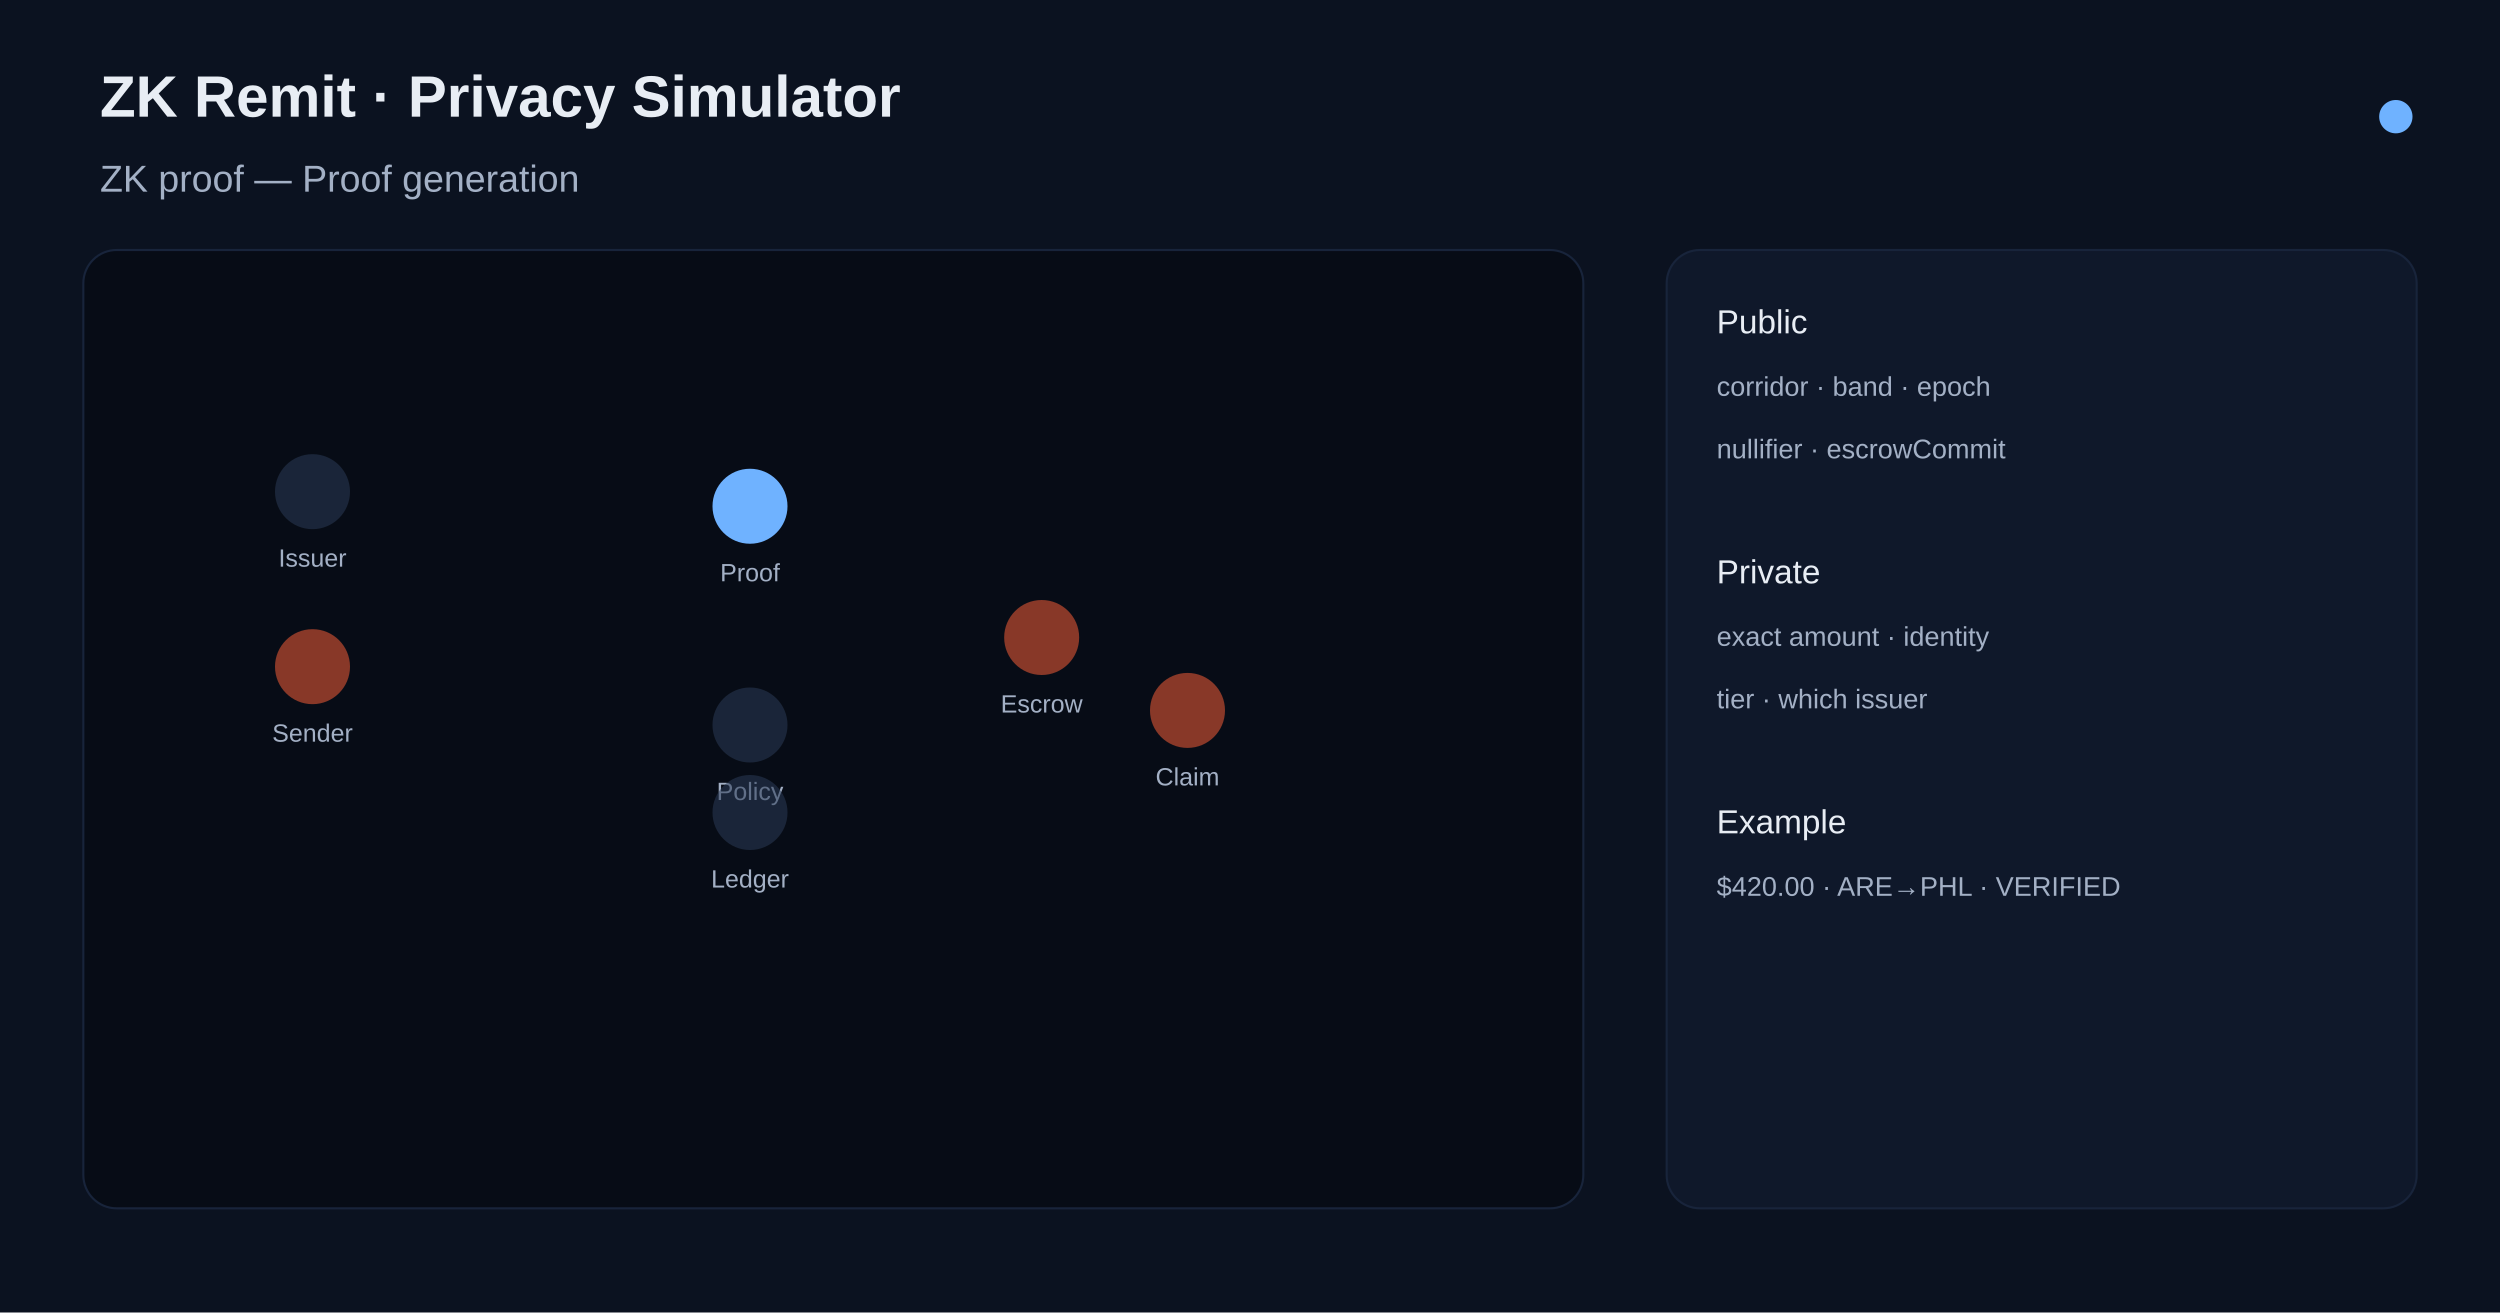
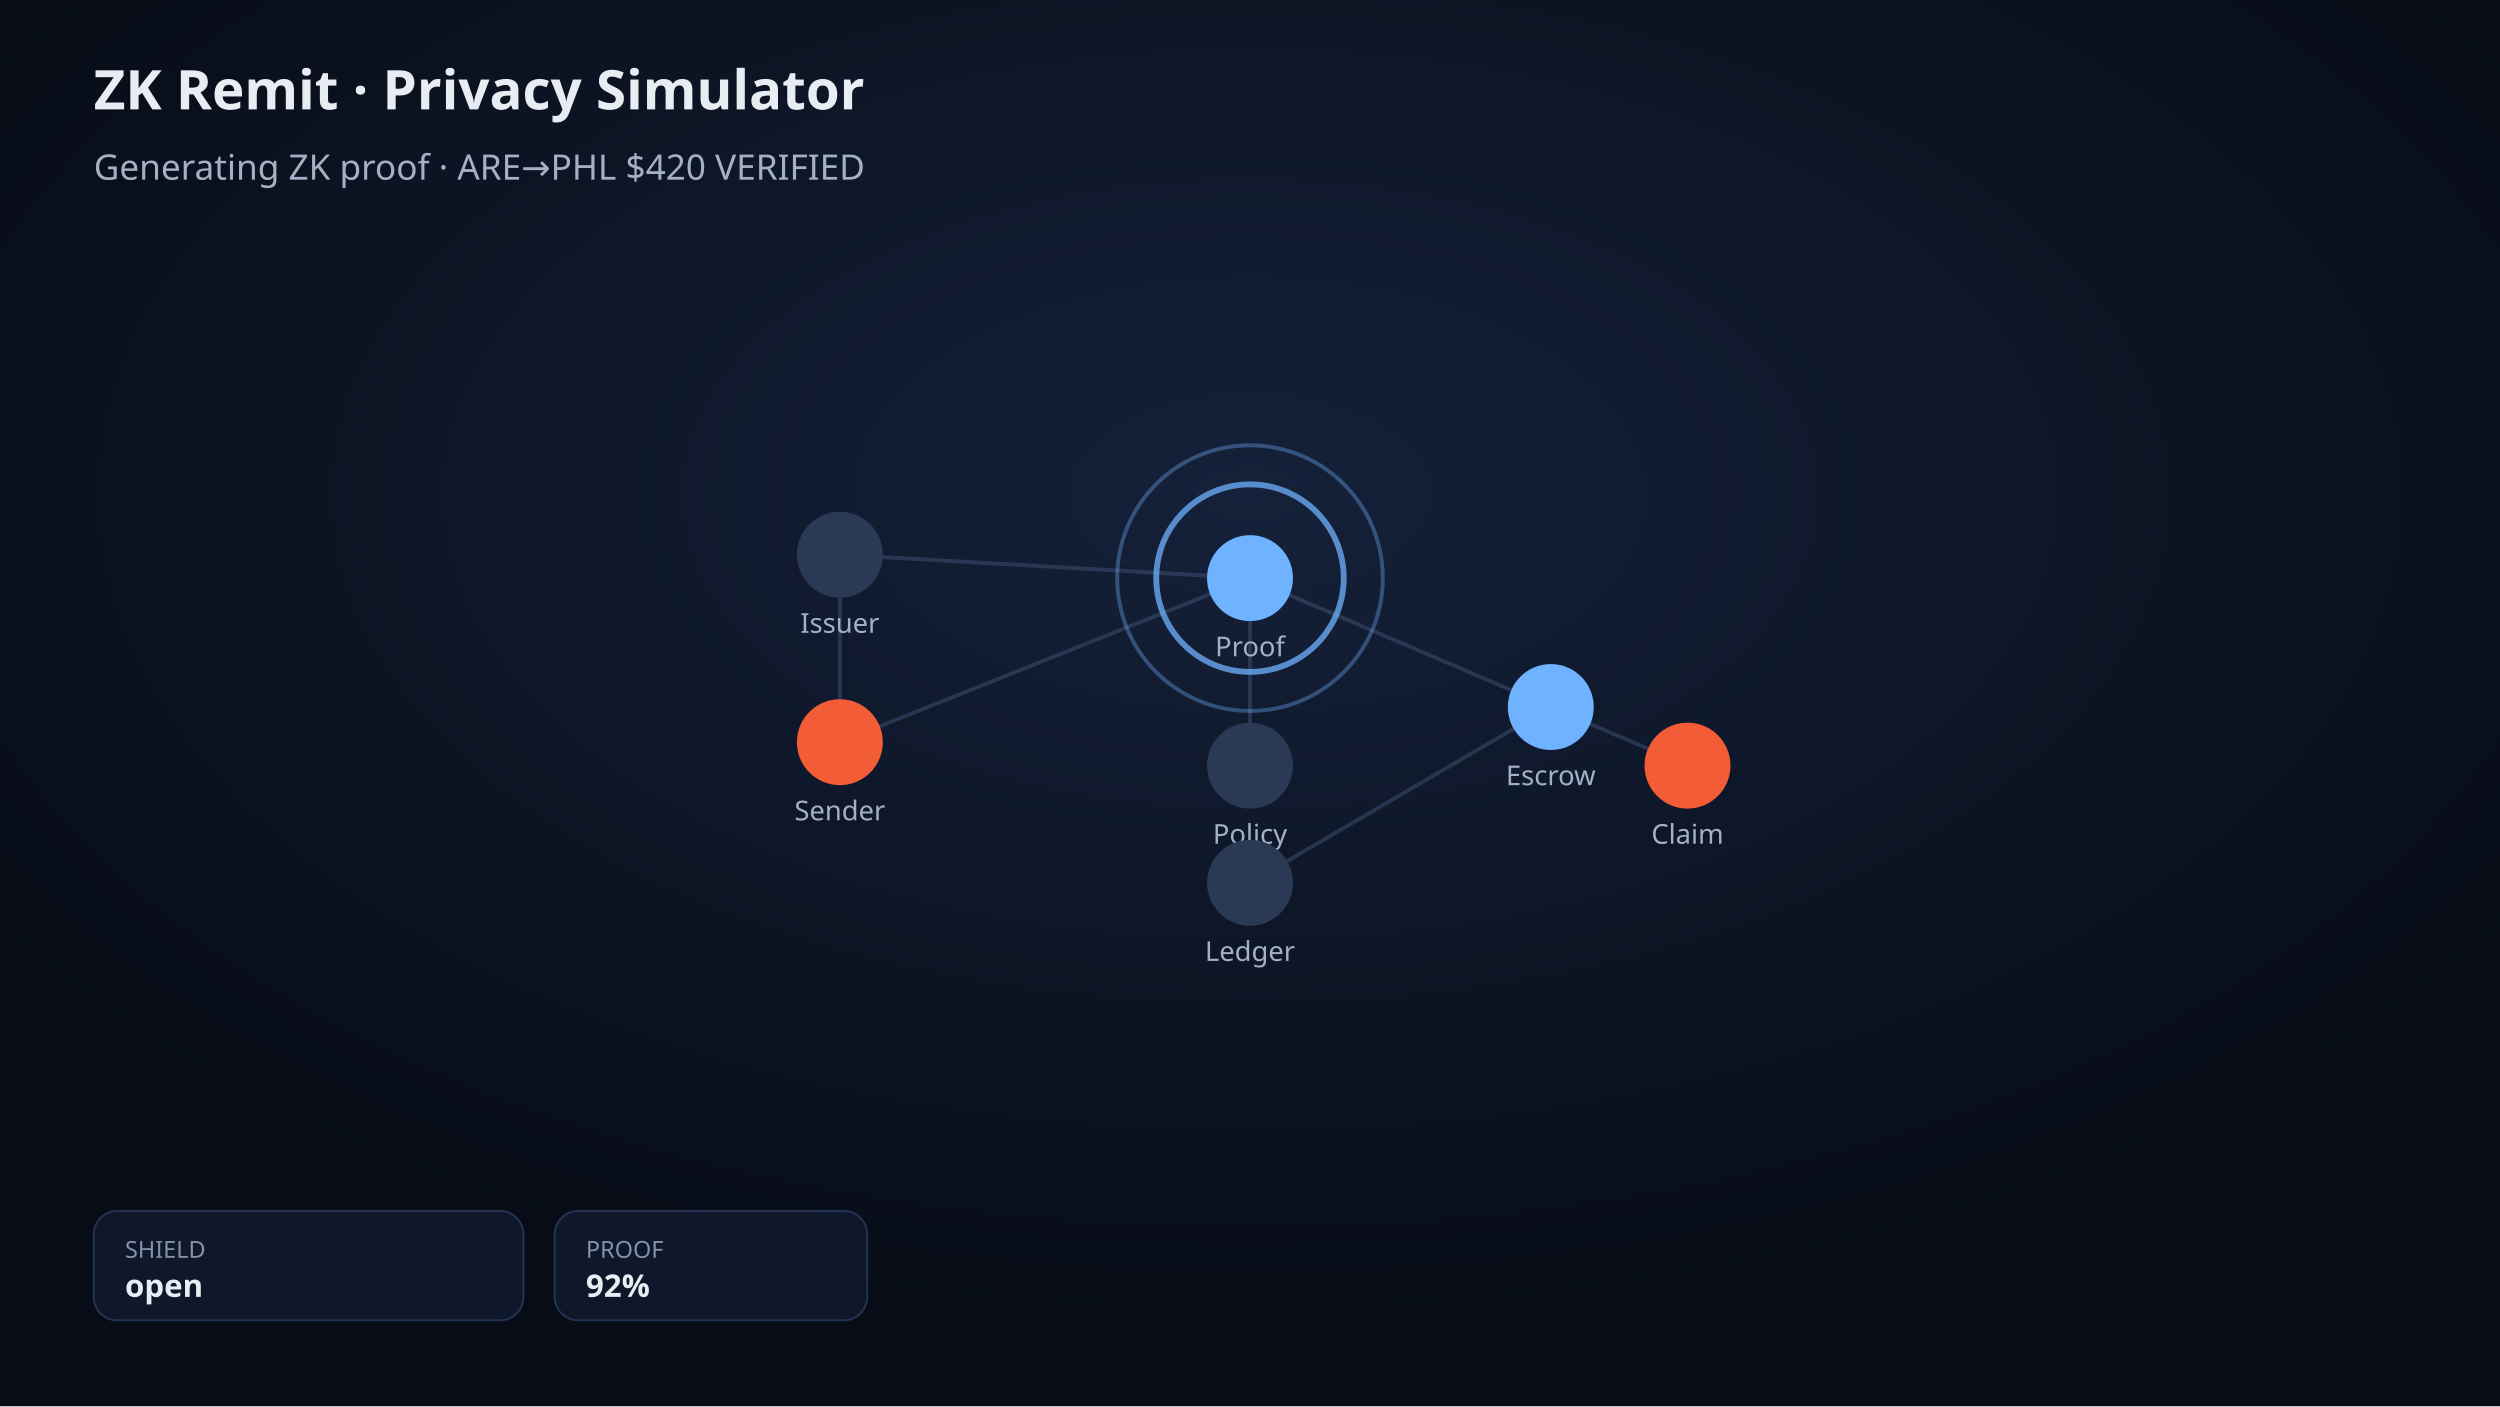
- <svg xmlns="http://www.w3.org/2000/svg" width="1200" height="630" viewBox="0 0 1200 630">
-   <rect width="1200" height="630" fill="#0B1220" />
-   <text x="48" y="56" fill="#E8EDF4" font-size="28" font-family="Arial" font-weight="700">ZK Remit · Privacy Simulator</text>
-   <text x="48" y="92" fill="#A3B0C5" font-size="18" font-family="Arial">ZK proof — Proof generation</text>
-   <rect x="40" y="120" width="720" height="460" rx="16" fill="#070c16" stroke="#18243B" />
-   <g transform="translate(40,120)">
-     <circle cx="110" cy="200" r="18" fill="#F25C36" opacity="0.55" />
-     <text x="110" y="236" text-anchor="middle" fill="#A3B0C5" font-size="12" font-family="Arial">Sender</text>
-     <circle cx="110" cy="116.0" r="18" fill="#2a3a55" opacity="0.55" />
-     <text x="110" y="152.0" text-anchor="middle" fill="#A3B0C5" font-size="12" font-family="Arial">Issuer</text>
-     <circle cx="320" cy="228.0" r="18" fill="#2a3a55" opacity="0.55" />
-     <text x="320" y="264.0" text-anchor="middle" fill="#A3B0C5" font-size="12" font-family="Arial">Policy</text>
-     <circle cx="320" cy="123.0" r="18" fill="#6FB2FF" opacity="1.0" />
-     <text x="320" y="159.0" text-anchor="middle" fill="#A3B0C5" font-size="12" font-family="Arial">Proof</text>
-     <circle cx="460.0" cy="186.0" r="18" fill="#F25C36" opacity="0.55" />
-     <text x="460.0" y="222.0" text-anchor="middle" fill="#A3B0C5" font-size="12" font-family="Arial">Escrow</text>
-     <circle cx="320" cy="270.0" r="18" fill="#2a3a55" opacity="0.55" />
-     <text x="320" y="306.0" text-anchor="middle" fill="#A3B0C5" font-size="12" font-family="Arial">Ledger</text>
-     <circle cx="530.0" cy="221.0" r="18" fill="#F25C36" opacity="0.55" />
-     <text x="530.0" y="257.0" text-anchor="middle" fill="#A3B0C5" font-size="12" font-family="Arial">Claim</text>
+ <svg xmlns="http://www.w3.org/2000/svg" viewBox="0 0 1280 720" width="1280" height="720">
+   <defs>
+     <radialGradient id="g" cx="50%" cy="35%" r="60%">
+       <stop offset="0%" stop-color="#15213a" />
+       <stop offset="100%" stop-color="#070c16" />
+     </radialGradient>
+   </defs>
+   <rect width="1280" height="720" fill="url(#g)" />
+   <text x="48" y="56" fill="#E8EDF4" font-family="Archivo,Segoe UI,sans-serif" font-size="28" font-weight="700">ZK Remit · Privacy Simulator</text>
+   <text x="48" y="92" fill="#A3B0C5" font-family="Archivo,Segoe UI,sans-serif" font-size="18">Generating ZK proof · ARE→PHL $420 VERIFIED</text>
+   <g transform="translate(640 380)">
+     <line x1="-210" y1="0" x2="-210" y2="-96.0" stroke="#3a4d6e" stroke-width="2" opacity="0.55" />
+     <line x1="-210" y1="-96.0" x2="0" y2="-84.0" stroke="#3a4d6e" stroke-width="2" opacity="0.55" />
+     <line x1="0" y1="12.0" x2="0" y2="-84.0" stroke="#3a4d6e" stroke-width="2" opacity="0.55" />
+     <line x1="-210" y1="0" x2="0" y2="-84.0" stroke="#3a4d6e" stroke-width="2" opacity="0.55" />
+     <line x1="0" y1="-84.0" x2="154.0" y2="-18.0" stroke="#3a4d6e" stroke-width="2" opacity="0.55" />
+     <line x1="154.0" y1="-18.0" x2="0" y2="72.0" stroke="#3a4d6e" stroke-width="2" opacity="0.55" />
+     <line x1="154.0" y1="-18.0" x2="224.0" y2="12.0" stroke="#3a4d6e" stroke-width="2" opacity="0.55" />
+     <circle cx="-210" cy="0" r="22" fill="#F25C36" />
+     <text x="-210" y="40" text-anchor="middle" fill="#A3B0C5" font-family="Archivo,Segoe UI,sans-serif" font-size="14">Sender</text>
+     <circle cx="-210" cy="-96.0" r="22" fill="#2a3a55" />
+     <text x="-210" y="-56.0" text-anchor="middle" fill="#A3B0C5" font-family="Archivo,Segoe UI,sans-serif" font-size="14">Issuer</text>
+     <circle cx="0" cy="12.0" r="22" fill="#2a3a55" />
+     <text x="0" y="52.0" text-anchor="middle" fill="#A3B0C5" font-family="Archivo,Segoe UI,sans-serif" font-size="14">Policy</text>
+     <circle cx="0" cy="-84.0" r="48" fill="none" stroke="#6FB2FF" stroke-width="3" opacity="0.75" />
+     <circle cx="0" cy="-84.0" r="68" fill="none" stroke="#6FB2FF" stroke-width="2" opacity="0.35" />
+     <circle cx="0" cy="-84.0" r="22" fill="#6FB2FF" />
+     <text x="0" y="-44.0" text-anchor="middle" fill="#A3B0C5" font-family="Archivo,Segoe UI,sans-serif" font-size="14">Proof</text>
+     <circle cx="154.0" cy="-18.0" r="22" fill="#6FB2FF" />
+     <text x="154.0" y="22.0" text-anchor="middle" fill="#A3B0C5" font-family="Archivo,Segoe UI,sans-serif" font-size="14">Escrow</text>
+     <circle cx="0" cy="72.0" r="22" fill="#2a3a55" />
+     <text x="0" y="112.0" text-anchor="middle" fill="#A3B0C5" font-family="Archivo,Segoe UI,sans-serif" font-size="14">Ledger</text>
+     <circle cx="224.0" cy="12.0" r="22" fill="#F25C36" />
+     <text x="224.0" y="52.0" text-anchor="middle" fill="#A3B0C5" font-family="Archivo,Segoe UI,sans-serif" font-size="14">Claim</text>
  </g>
-   <rect x="800" y="120" width="360" height="460" rx="16" fill="#0F182A" stroke="#18243B" />
-   <text x="824" y="160" fill="#E8EDF4" font-size="16" font-family="Arial">Public</text>
-   <text x="824" y="190" fill="#A3B0C5" font-size="13" font-family="Arial">corridor · band · epoch</text>
-   <text x="824" y="220" fill="#A3B0C5" font-size="13" font-family="Arial">nullifier · escrowCommit</text>
-   <text x="824" y="280" fill="#E8EDF4" font-size="16" font-family="Arial">Private</text>
-   <text x="824" y="310" fill="#A3B0C5" font-size="13" font-family="Arial">exact amount · identity</text>
-   <text x="824" y="340" fill="#A3B0C5" font-size="13" font-family="Arial">tier · which issuer</text>
-   <text x="824" y="400" fill="#E8EDF4" font-size="16" font-family="Arial">Example</text>
-   <text x="824" y="430" fill="#A3B0C5" font-size="13" font-family="Arial">$420.00 · ARE→PHL · VERIFIED</text>
-   <circle cx="1150" cy="56" r="8" fill="#6FB2FF" />
+   <rect x="48" y="620" width="220" height="56" rx="12" fill="#0f182a" stroke="#243352" />
+   <text x="64" y="644" fill="#8592AA" font-size="12" font-family="Archivo,Segoe UI,sans-serif">SHIELD</text>
+   <text x="64" y="664" fill="#E8EDF4" font-size="16" font-family="Archivo,Segoe UI,sans-serif" font-weight="600">open</text>
+   <rect x="284" y="620" width="160" height="56" rx="12" fill="#0f182a" stroke="#243352" />
+   <text x="300" y="644" fill="#8592AA" font-size="12" font-family="Archivo,Segoe UI,sans-serif">PROOF</text>
+   <text x="300" y="664" fill="#E8EDF4" font-size="16" font-family="Archivo,Segoe UI,sans-serif" font-weight="600">92%</text>
</svg>
